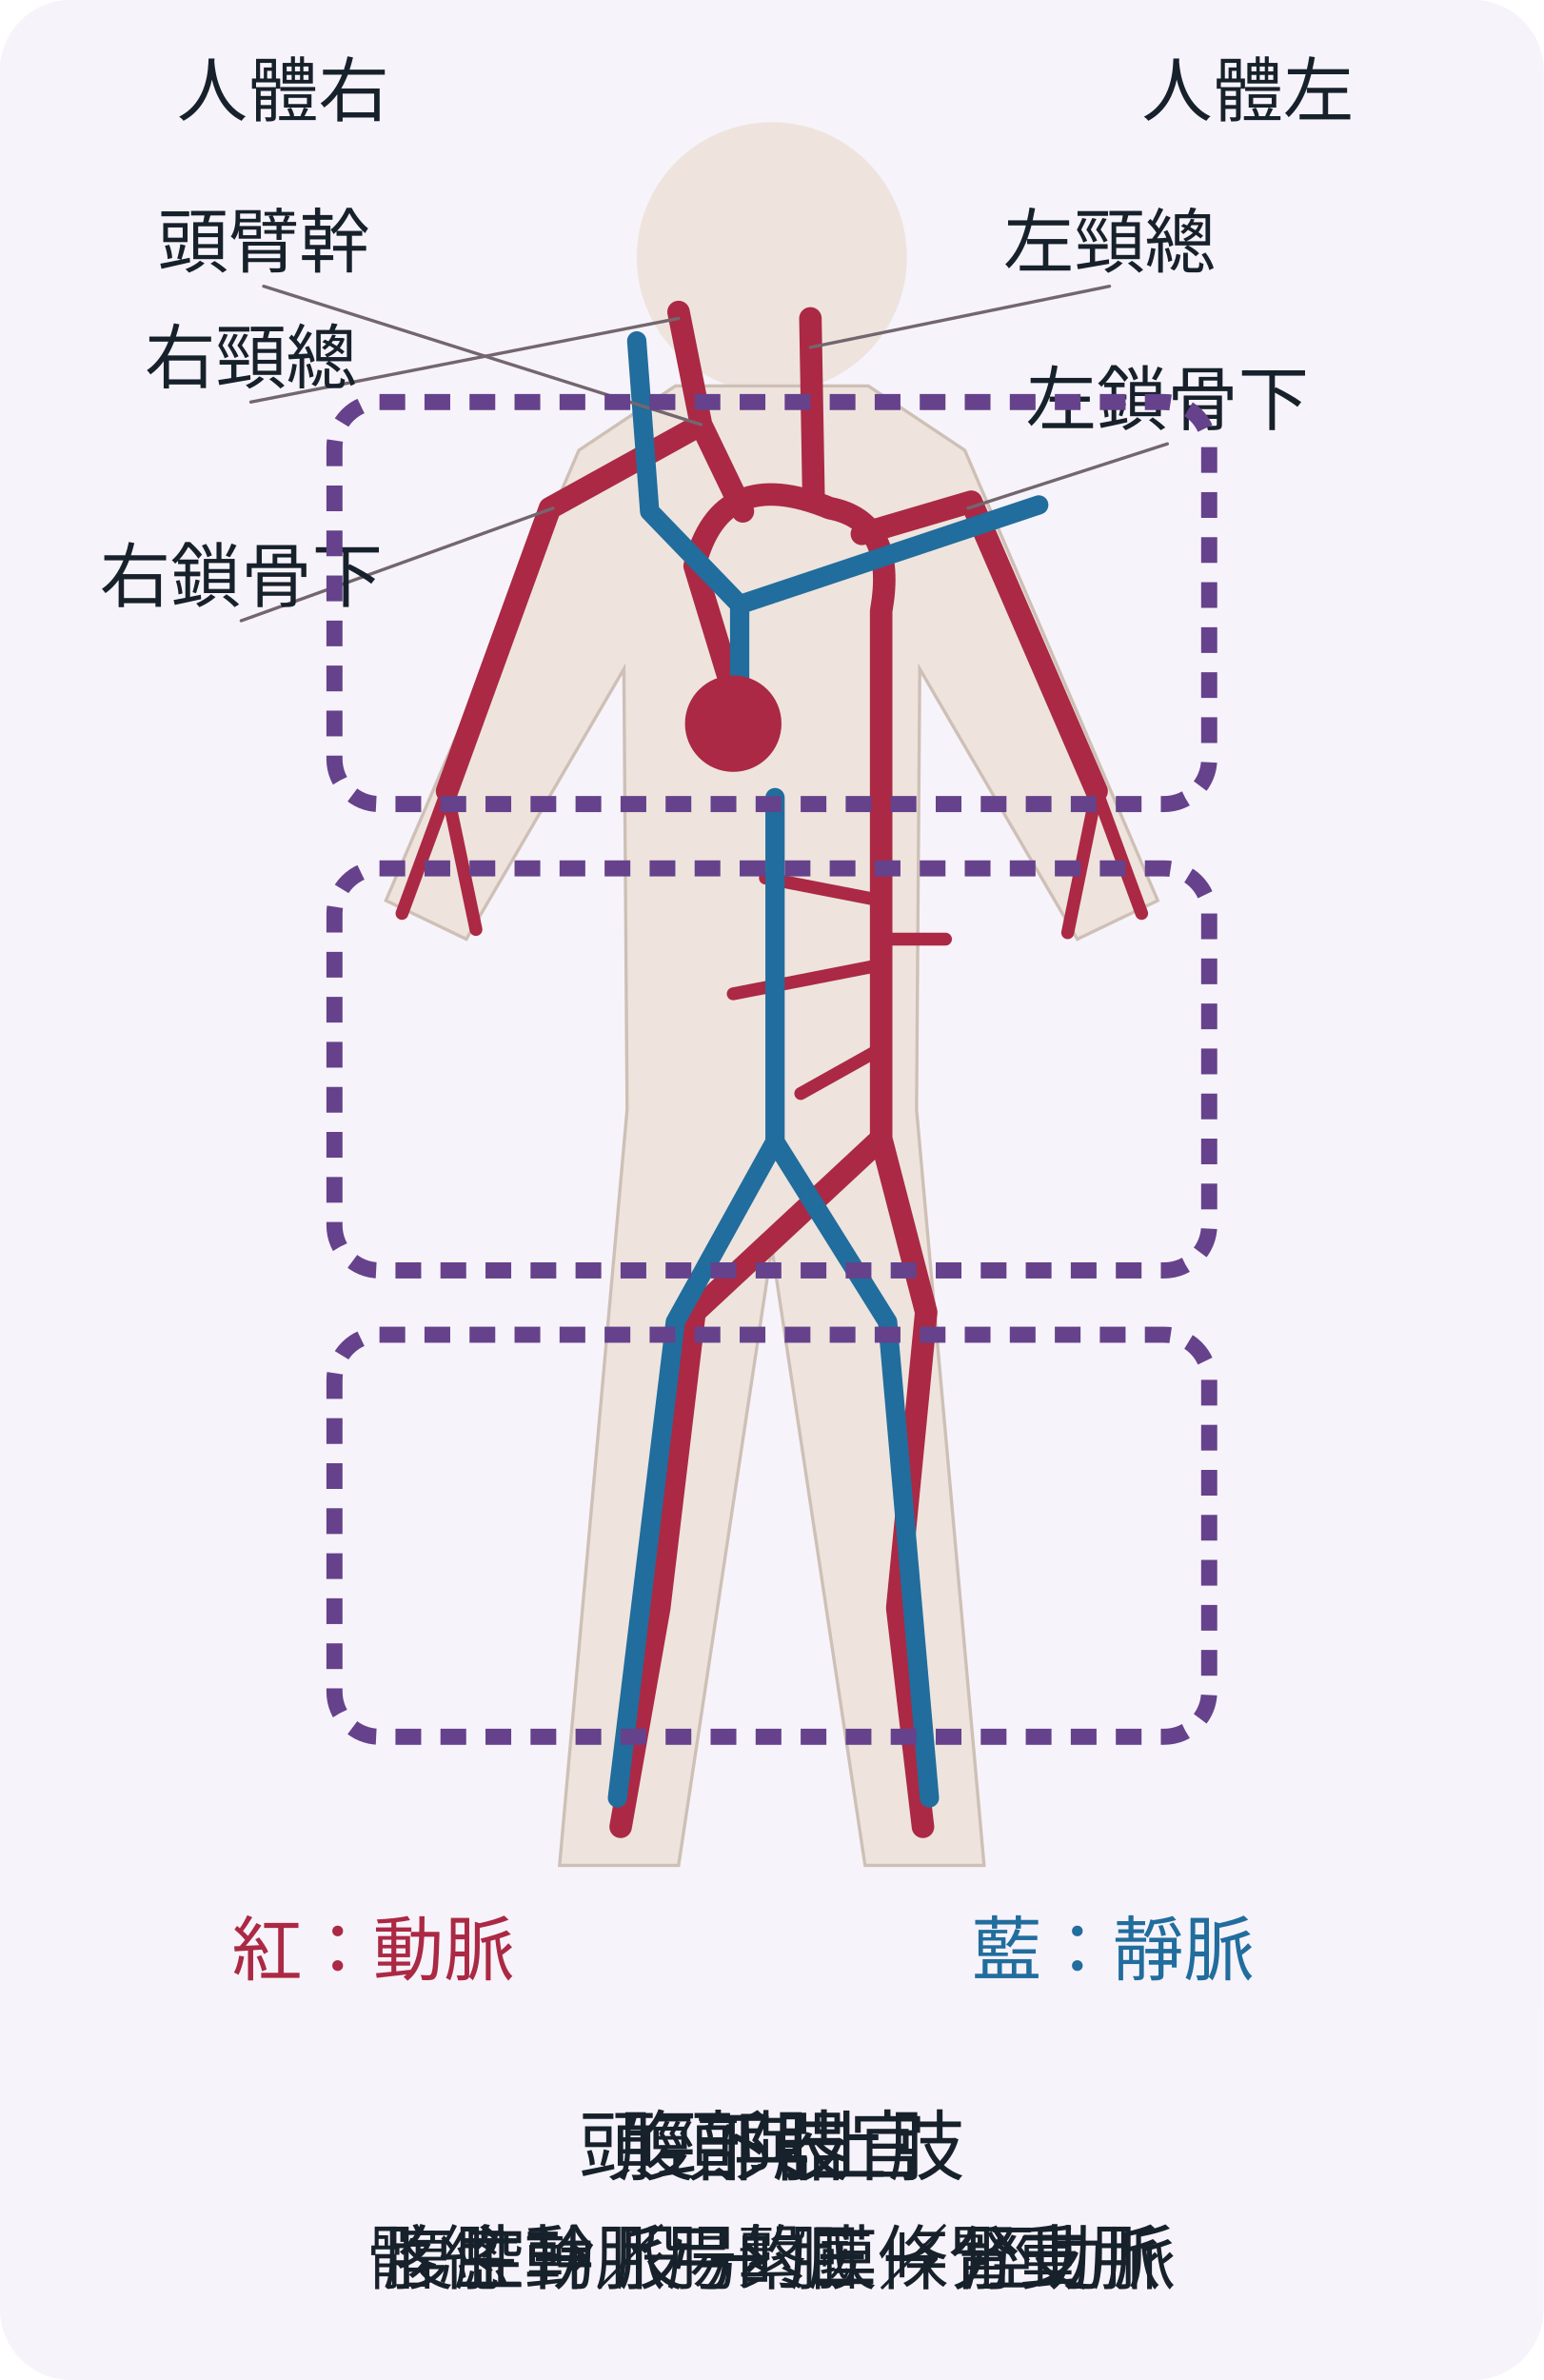
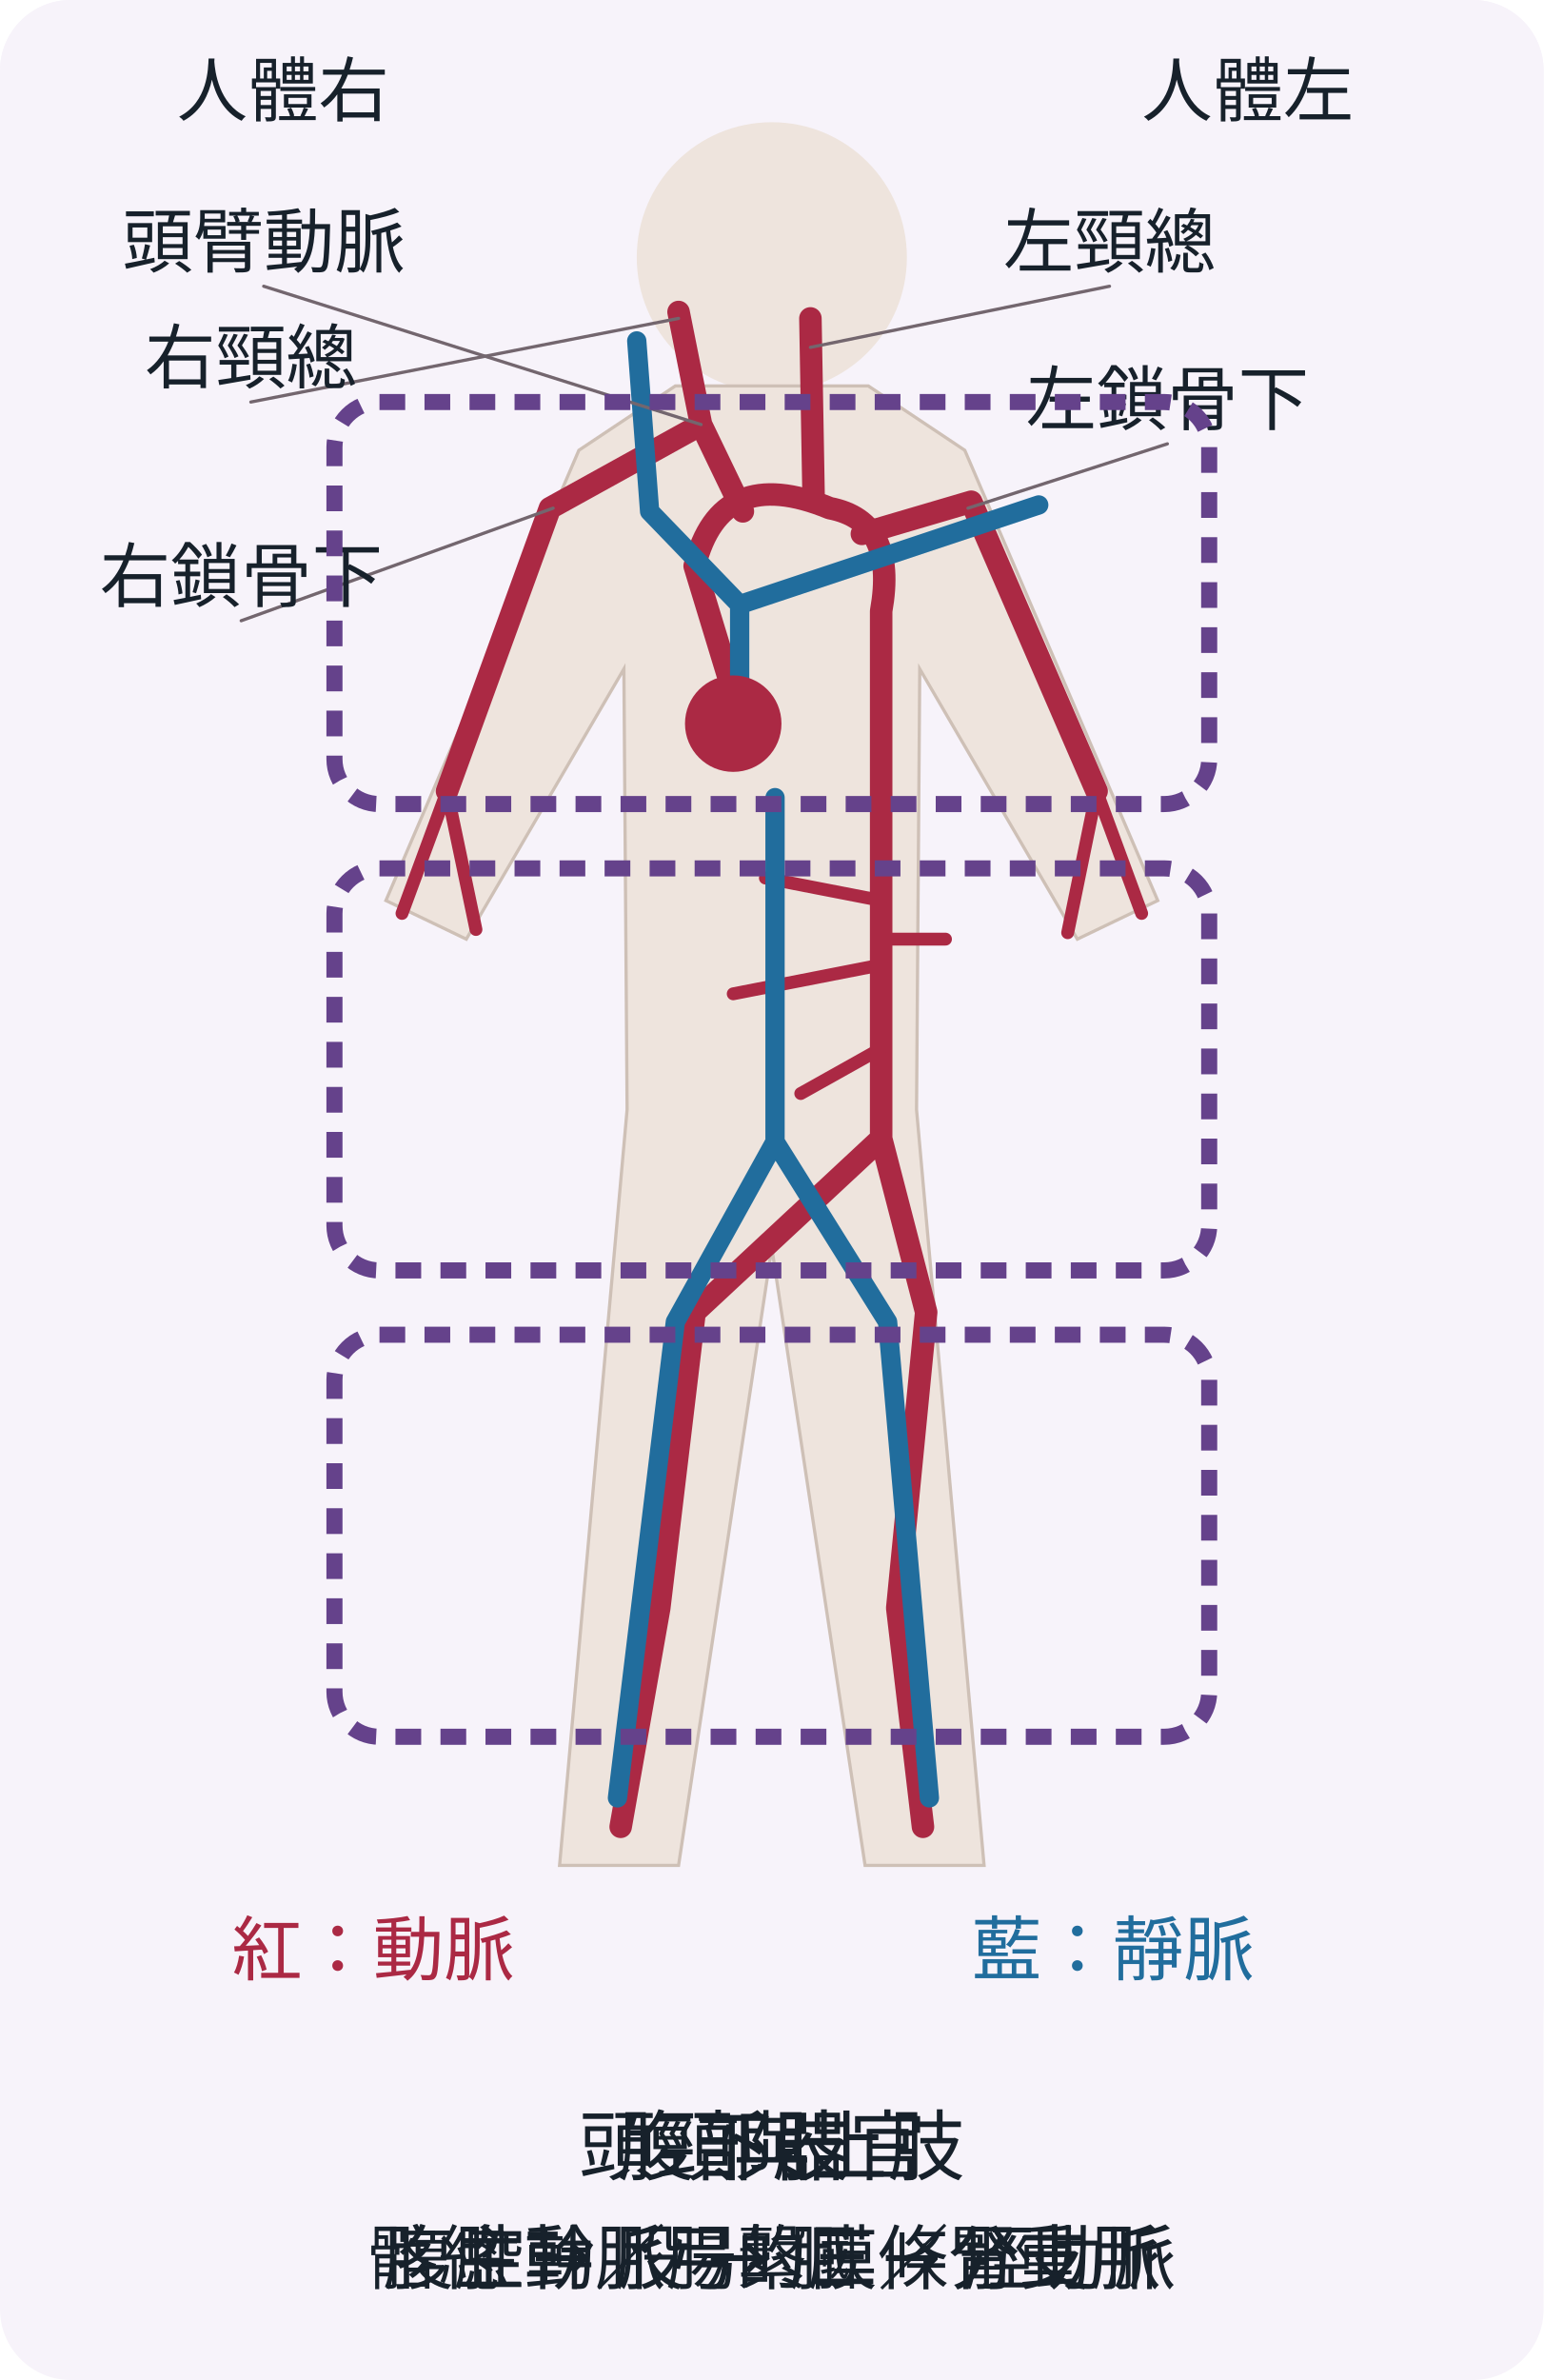
<svg xmlns="http://www.w3.org/2000/svg" viewBox="0 0 480 740" role="img" style="font-family:system-ui,sans-serif">
  <rect width="480" height="740" rx="22" fill="#f7f3fa" />
  <rect width="480" height="645" rx="22" fill="#f7f3fa" />
  <circle cx="240" cy="80" r="42" fill="#eee4dd" />
  <path d="M210 120 L180 140 L120 280 L145 292 L194 208 L195 345 L174 580 L211 580 L240 388 L269 580 L306 580 L285 345 L286 208 L335 292 L360 280 L300 140 L270 120 Z" fill="#eee4dd" stroke="#cec0b6" />
  <text x="88" y="36" font-size="22" fill="#17212b" text-anchor="middle">人體右</text>
  <text x="388" y="36" font-size="22" fill="#17212b" text-anchor="middle">人體左</text>
  <path d="M230 222 L216 176 Q224 144 258 158 Q279 162 274 190 L274 354 M274 354 L216 408 L205 500 L193 568 M274 354 L288 408 L279 500 L287 568" fill="none" stroke="#ab2944" stroke-width="7" stroke-linecap="round" stroke-linejoin="round" />
  <path d="M231 159 L218 132 L211 97 M218 132 L171 158 L139 246 M253 155 L252 99 M268 166 L302 156 L341 246" fill="none" stroke="#ab2944" stroke-width="7" stroke-linecap="round" stroke-linejoin="round" />
  <path d="M139 246 L125 284 M139 246 L148 289 M341 246 L332 290 M341 246 L355 284" fill="none" stroke="#ab2944" stroke-width="4" stroke-linecap="round" stroke-linejoin="round" />
  <path d="M274 280 L238 273 M274 300 L228 309 M274 326 L249 340 M274 292 L294 292" fill="none" stroke="#ab2944" stroke-width="4" stroke-linecap="round" stroke-linejoin="round" />
  <path d="M198 106 L202 159 L230 188 L230 226 M323 157 L230 188 M192 559 L210 411 L241 355 L241 248 M289 559 L276 411 L241 355" fill="none" stroke="#216d9d" stroke-width="6" stroke-linecap="round" stroke-linejoin="round" />
  <circle cx="228" cy="225" r="15" fill="#ab2944" />
  <text x="72" y="614" font-size="22" fill="#ab2944" text-anchor="start">紅：動脈</text>
  <text x="302" y="614" font-size="22" fill="#216d9d" text-anchor="start">藍：靜脈</text>
  <path d="M82 89 L218 132" fill="none" stroke="#73666e" stroke-width="1" stroke-linecap="round" stroke-linejoin="round" />
-   <text x="82" y="83" font-size="22" fill="#17212b" text-anchor="middle">頭臂幹</text>
+   <text x="82" y="83" font-size="22" fill="#17212b" text-anchor="middle">頭臂動脈</text>
  <path d="M345 89 L252 108" fill="none" stroke="#73666e" stroke-width="1" stroke-linecap="round" stroke-linejoin="round" />
  <text x="345" y="83" font-size="22" fill="#17212b" text-anchor="middle">左頸總</text>
  <path d="M363 138 L301 158" fill="none" stroke="#73666e" stroke-width="1" stroke-linecap="round" stroke-linejoin="round" />
  <text x="363" y="132" font-size="22" fill="#17212b" text-anchor="middle">左鎖骨下</text>
  <path d="M78 125 L211 99" fill="none" stroke="#73666e" stroke-width="1" stroke-linecap="round" stroke-linejoin="round" />
  <text x="78" y="119" font-size="22" fill="#17212b" text-anchor="middle">右頸總</text>
  <path d="M75 193 L172 158" fill="none" stroke="#73666e" stroke-width="1" stroke-linecap="round" stroke-linejoin="round" />
  <text x="75" y="187" font-size="22" fill="#17212b" text-anchor="middle">右鎖骨下</text>
  <g data-panel="state-1">
    <rect x="104" y="125" width="272" height="125" rx="14" fill="none" stroke="#65428b" stroke-width="5" stroke-dasharray="8 6" />
    <text x="240" y="676" font-size="24" fill="#17212b" text-anchor="middle">頭頸與上肢</text>
    <text x="240" y="710" font-size="22" fill="#17212b" text-anchor="middle">主動脈弓的三條分支</text>
  </g>
  <g data-panel="state-2">
    <rect x="104" y="270" width="272" height="125" rx="14" fill="none" stroke="#65428b" stroke-width="5" stroke-dasharray="8 6" />
    <text x="240" y="676" font-size="24" fill="#17212b" text-anchor="middle">腹部器官</text>
    <text x="240" y="710" font-size="22" fill="#17212b" text-anchor="middle">腹腔幹／腸繫膜／腎動脈</text>
  </g>
  <g data-panel="state-3">
    <rect x="104" y="415" width="272" height="125" rx="14" fill="none" stroke="#65428b" stroke-width="5" stroke-dasharray="8 6" />
    <text x="240" y="676" font-size="24" fill="#17212b" text-anchor="middle">下肢</text>
    <text x="240" y="710" font-size="22" fill="#17212b" text-anchor="middle">髂總 → 股 → 膕 → 脛動脈</text>
  </g>
</svg>
